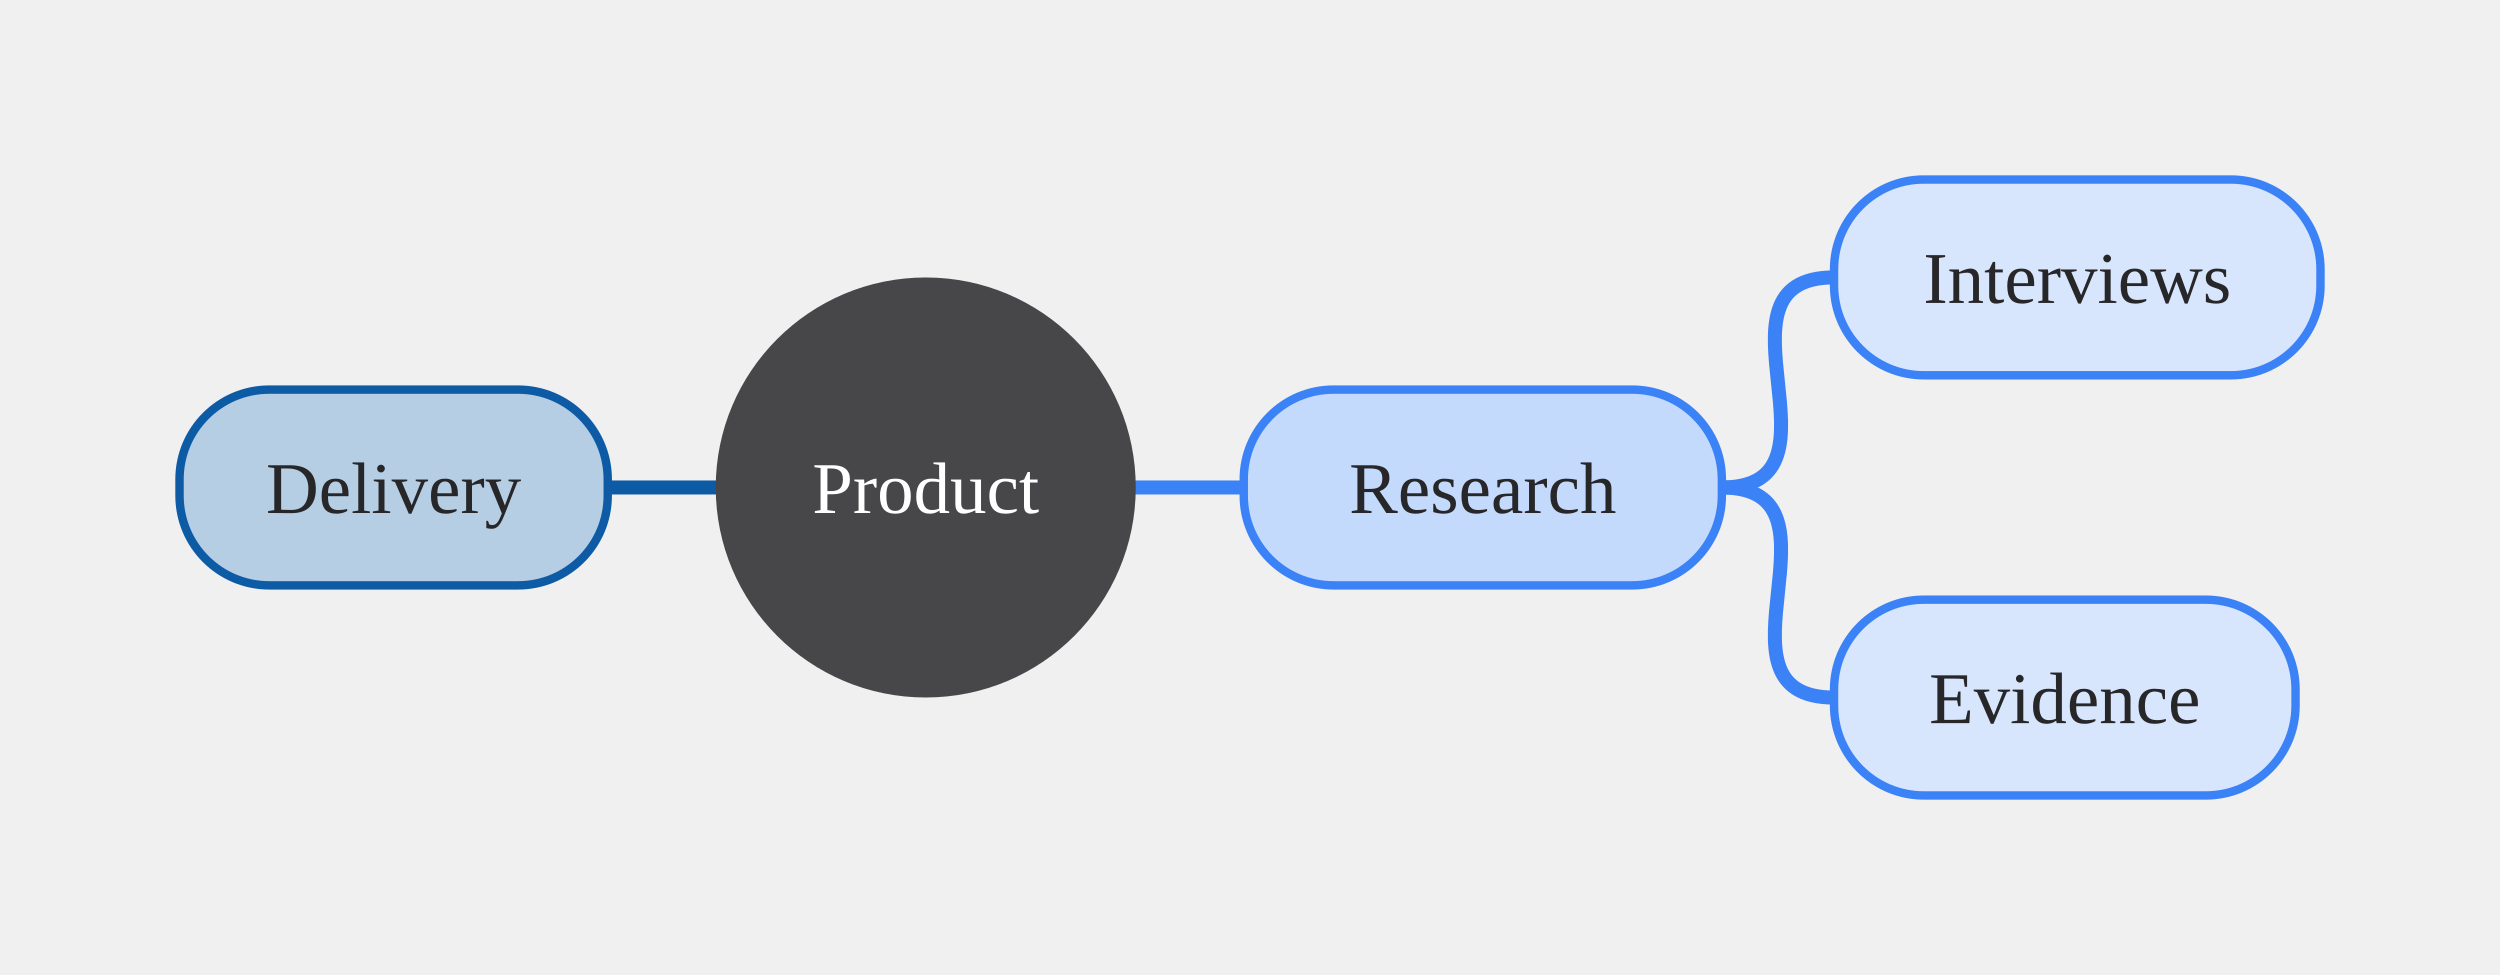
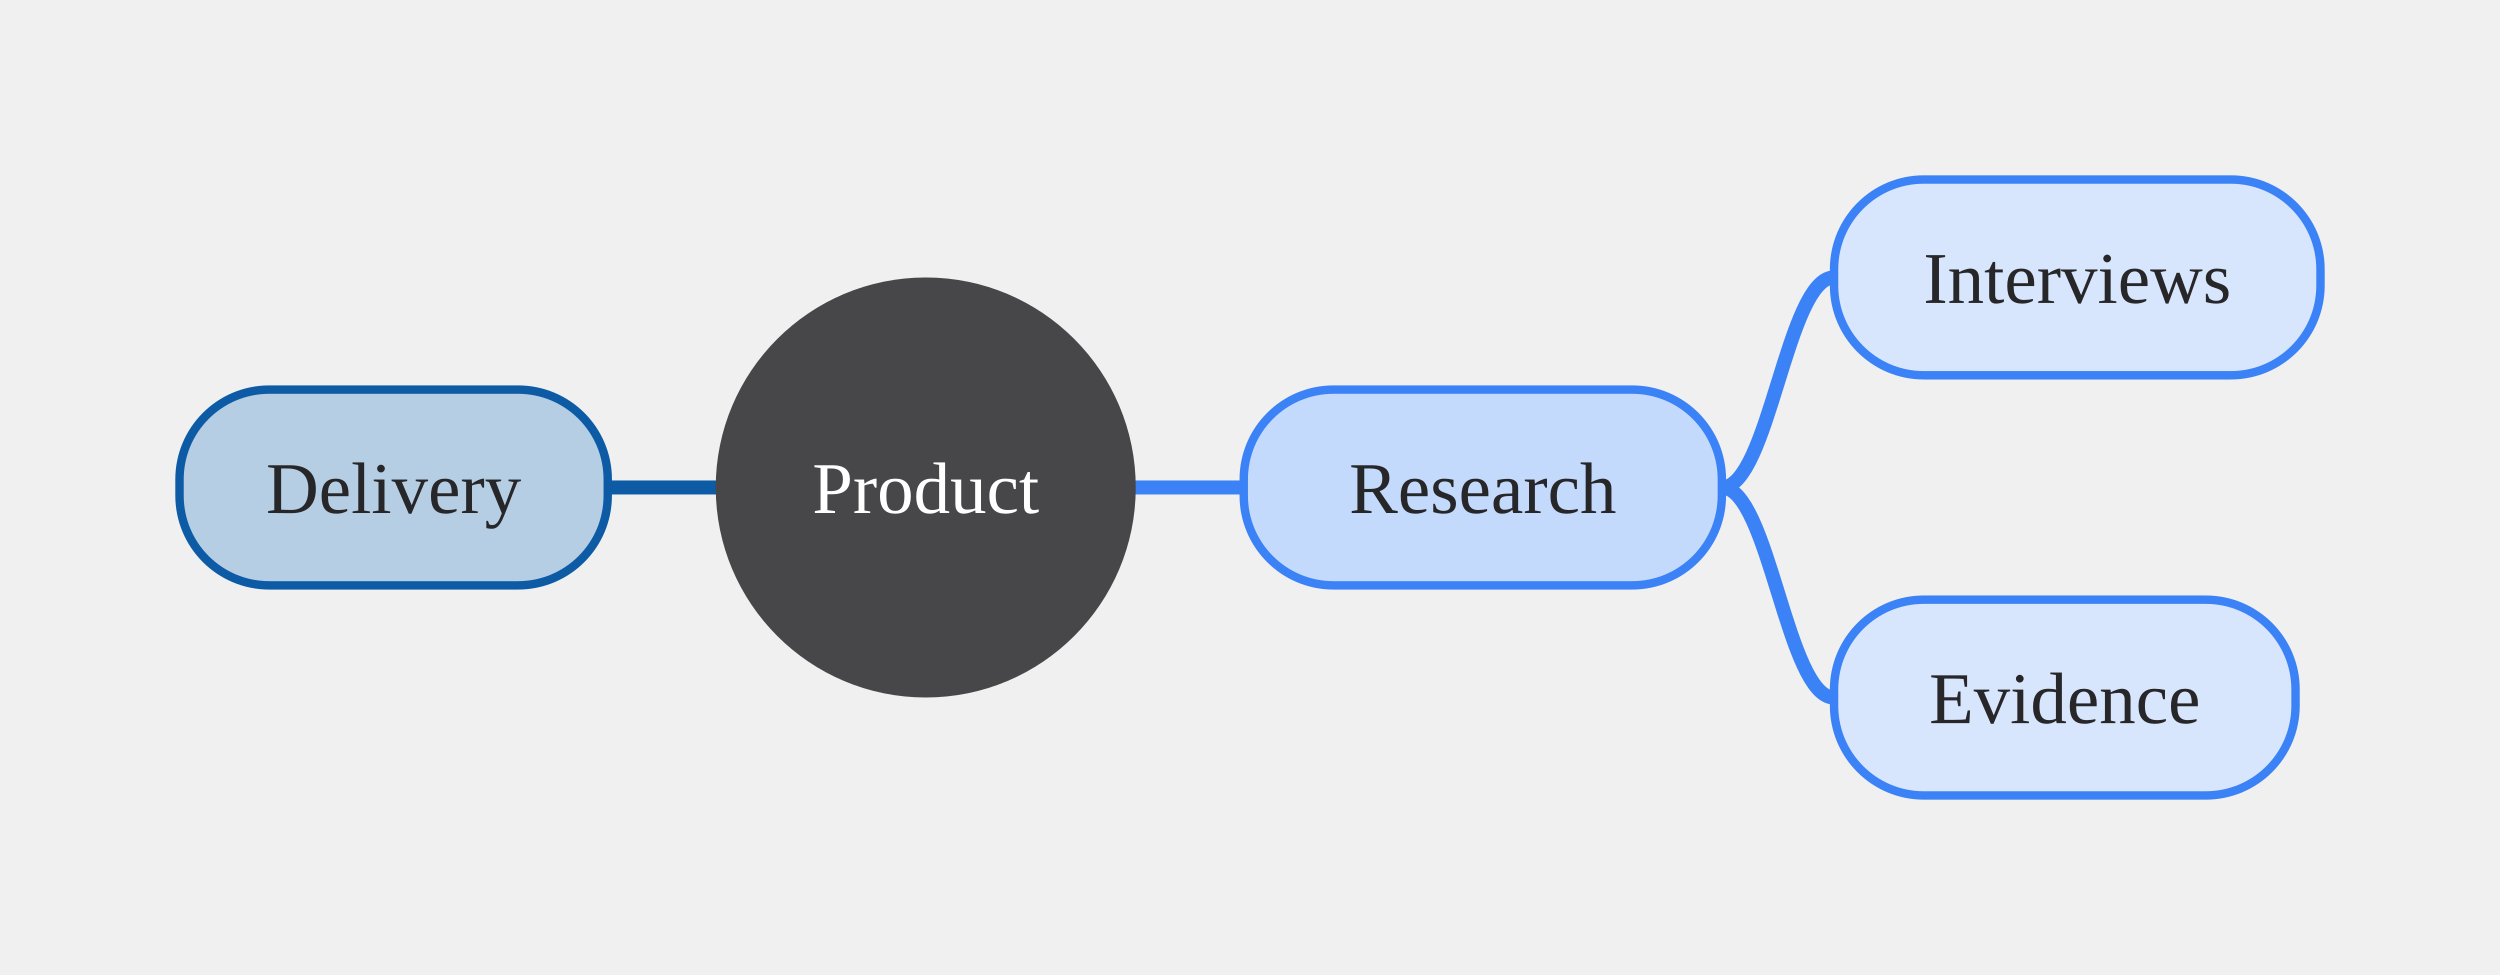
<svg xmlns="http://www.w3.org/2000/svg" viewBox="0 0 445.654 173.8" width="445.654" height="173.8" style="--bg:#FFFFFF;--fg:#27272A;--font:Inter;background:#FFFFFF" role="img" aria-roledescription="mindmap" aria-labelledby="char-mindmap-mindmap-title">
  <style>
  text { font-family: var(--font, 'Inter'), system-ui, sans-serif; }
  svg {
    /* Derived from --bg and --fg (overridable via --line, --accent, etc.) */
    --_text:          #27272A;
    --_text-sec:      #575759;
    --_text-muted:    #707072;
    --_text-faint:    #8a8a8c;
    --_line:          #939395;
    --_arrow:         #47474a;
    --_node-fill:     #f9f9f9;
    --_node-stroke:   #d4d4d4;
    --_group-fill:    #FFFFFF;
    --_group-hdr:     #f4f4f4;
    --_inner-stroke:  #e5e5e5;
    --_key-badge:     #e9e9ea;
  }
</style>
-   <path class="mindmap-edge" data-from="root" data-to="Research" data-branch-index="0" d="M 201.712 86.9 C 225.712 86.9 197.712 86.9 221.712 86.9" fill="none" stroke="#3b82f6" stroke-width="2.5" stroke-linecap="round" data-relationship="mindmap-branch" data-direction="forward" data-id="root-&gt;Research" data-role="edge" role="graphics-symbol" aria-roledescription="relation" aria-label="root to Research" />
-   <path class="mindmap-edge" data-from="Research" data-to="Interviews" data-branch-index="0" d="M 306.942 86.9 C 330.942 86.9 302.942 49.45 326.942 49.45" fill="none" stroke="#3b82f6" stroke-width="2.5" stroke-linecap="round" data-relationship="mindmap-branch" data-direction="forward" data-id="Research-&gt;Interviews" data-role="edge" role="graphics-symbol" aria-roledescription="relation" aria-label="Research to Interviews" />
-   <path class="mindmap-edge" data-from="Research" data-to="Evidence" data-branch-index="0" d="M 306.942 86.9 C 330.942 86.9 302.942 124.35 326.942 124.35" fill="none" stroke="#3b82f6" stroke-width="2.5" stroke-linecap="round" data-relationship="mindmap-branch" data-direction="forward" data-id="Research-&gt;Evidence" data-role="edge" role="graphics-symbol" aria-roledescription="relation" aria-label="Research to Evidence" />
-   <path class="mindmap-edge" data-from="root" data-to="Delivery" data-branch-index="1" d="M 128.338 86.9 C 104.338 86.9 132.338 86.9 108.338 86.9" fill="none" stroke="#0d5ba5" stroke-width="2.5" stroke-linecap="round" data-relationship="mindmap-branch" data-direction="forward" data-id="root-&gt;Delivery" data-role="edge" role="graphics-symbol" aria-roledescription="relation" aria-label="root to Delivery" />
+   <path class="mindmap-edge" data-from="root" data-to="Research" data-branch-index="0" d="M 201.712 86.9 C 210.112 86.9 213.312 86.9 221.712 86.9" fill="none" stroke="#3b82f6" stroke-width="2.5" stroke-linecap="round" data-relationship="mindmap-branch" data-direction="forward" data-id="root-&gt;Research" data-role="edge" role="graphics-symbol" aria-roledescription="relation" aria-label="root to Research" />
+   <path class="mindmap-edge" data-from="Research" data-to="Interviews" data-branch-index="0" d="M 306.942 86.9 C 315.342 86.9 318.542 49.45 326.942 49.45" fill="none" stroke="#3b82f6" stroke-width="2.5" stroke-linecap="round" data-relationship="mindmap-branch" data-direction="forward" data-id="Research-&gt;Interviews" data-role="edge" role="graphics-symbol" aria-roledescription="relation" aria-label="Research to Interviews" />
+   <path class="mindmap-edge" data-from="Research" data-to="Evidence" data-branch-index="0" d="M 306.942 86.9 C 315.342 86.9 318.542 124.35 326.942 124.35" fill="none" stroke="#3b82f6" stroke-width="2.5" stroke-linecap="round" data-relationship="mindmap-branch" data-direction="forward" data-id="Research-&gt;Evidence" data-role="edge" role="graphics-symbol" aria-roledescription="relation" aria-label="Research to Evidence" />
+   <path class="mindmap-edge" data-from="root" data-to="Delivery" data-branch-index="1" d="M 128.338 86.9 C 119.938 86.9 116.738 86.9 108.338 86.9" fill="none" stroke="#0d5ba5" stroke-width="2.5" stroke-linecap="round" data-relationship="mindmap-branch" data-direction="forward" data-id="root-&gt;Delivery" data-role="edge" role="graphics-symbol" aria-roledescription="relation" aria-label="root to Delivery" />
  <g class="mindmap-node depth-0" data-id="root" data-label="Product" data-role="node">
    <circle cx="165.025" cy="86.9" r="36.687" fill="#47474a" stroke="#47474a" stroke-width="1.5" />
    <text x="165.025" y="86.9" text-anchor="middle" font-size="13" font-weight="500" fill="#FFFFFF" dy="4.55">Product</text>
  </g>
  <g class="mindmap-node depth-1" data-id="Research" data-label="Research" data-branch-index="0" data-parent-id="root" data-role="node">
    <rect x="221.712" y="69.45" width="85.23" height="34.9" rx="16" ry="16" fill="#c4dafc" stroke="#3b82f6" stroke-width="1.5" />
    <text x="264.327" y="86.9" text-anchor="middle" font-size="13" font-weight="500" fill="#27272A" dy="4.55">Research</text>
  </g>
  <g class="mindmap-node depth-2" data-id="Interviews" data-label="Interviews" data-branch-index="0" data-parent-id="Research" data-role="node">
    <rect x="326.942" y="32" width="86.712" height="34.9" rx="16" ry="16" fill="#d8e6fd" stroke="#3b82f6" stroke-width="1.5" />
    <text x="370.298" y="49.45" text-anchor="middle" font-size="13" font-weight="500" fill="#27272A" dy="4.55">Interviews</text>
  </g>
  <g class="mindmap-node depth-2" data-id="Evidence" data-label="Evidence" data-branch-index="0" data-parent-id="Research" data-role="node">
    <rect x="326.942" y="106.9" width="82.266" height="34.9" rx="16" ry="16" fill="#d8e6fd" stroke="#3b82f6" stroke-width="1.5" />
    <text x="368.075" y="124.35" text-anchor="middle" font-size="13" font-weight="500" fill="#27272A" dy="4.55">Evidence</text>
  </g>
  <g class="mindmap-node depth-1" data-id="Delivery" data-label="Delivery" data-branch-index="1" data-parent-id="root" data-role="node">
    <rect x="32" y="69.45" width="76.338" height="34.9" rx="16" ry="16" fill="#b6cee4" stroke="#0d5ba5" stroke-width="1.5" />
    <text x="70.169" y="86.9" text-anchor="middle" font-size="13" font-weight="500" fill="#27272A" dy="4.55">Delivery</text>
  </g>
</svg>
